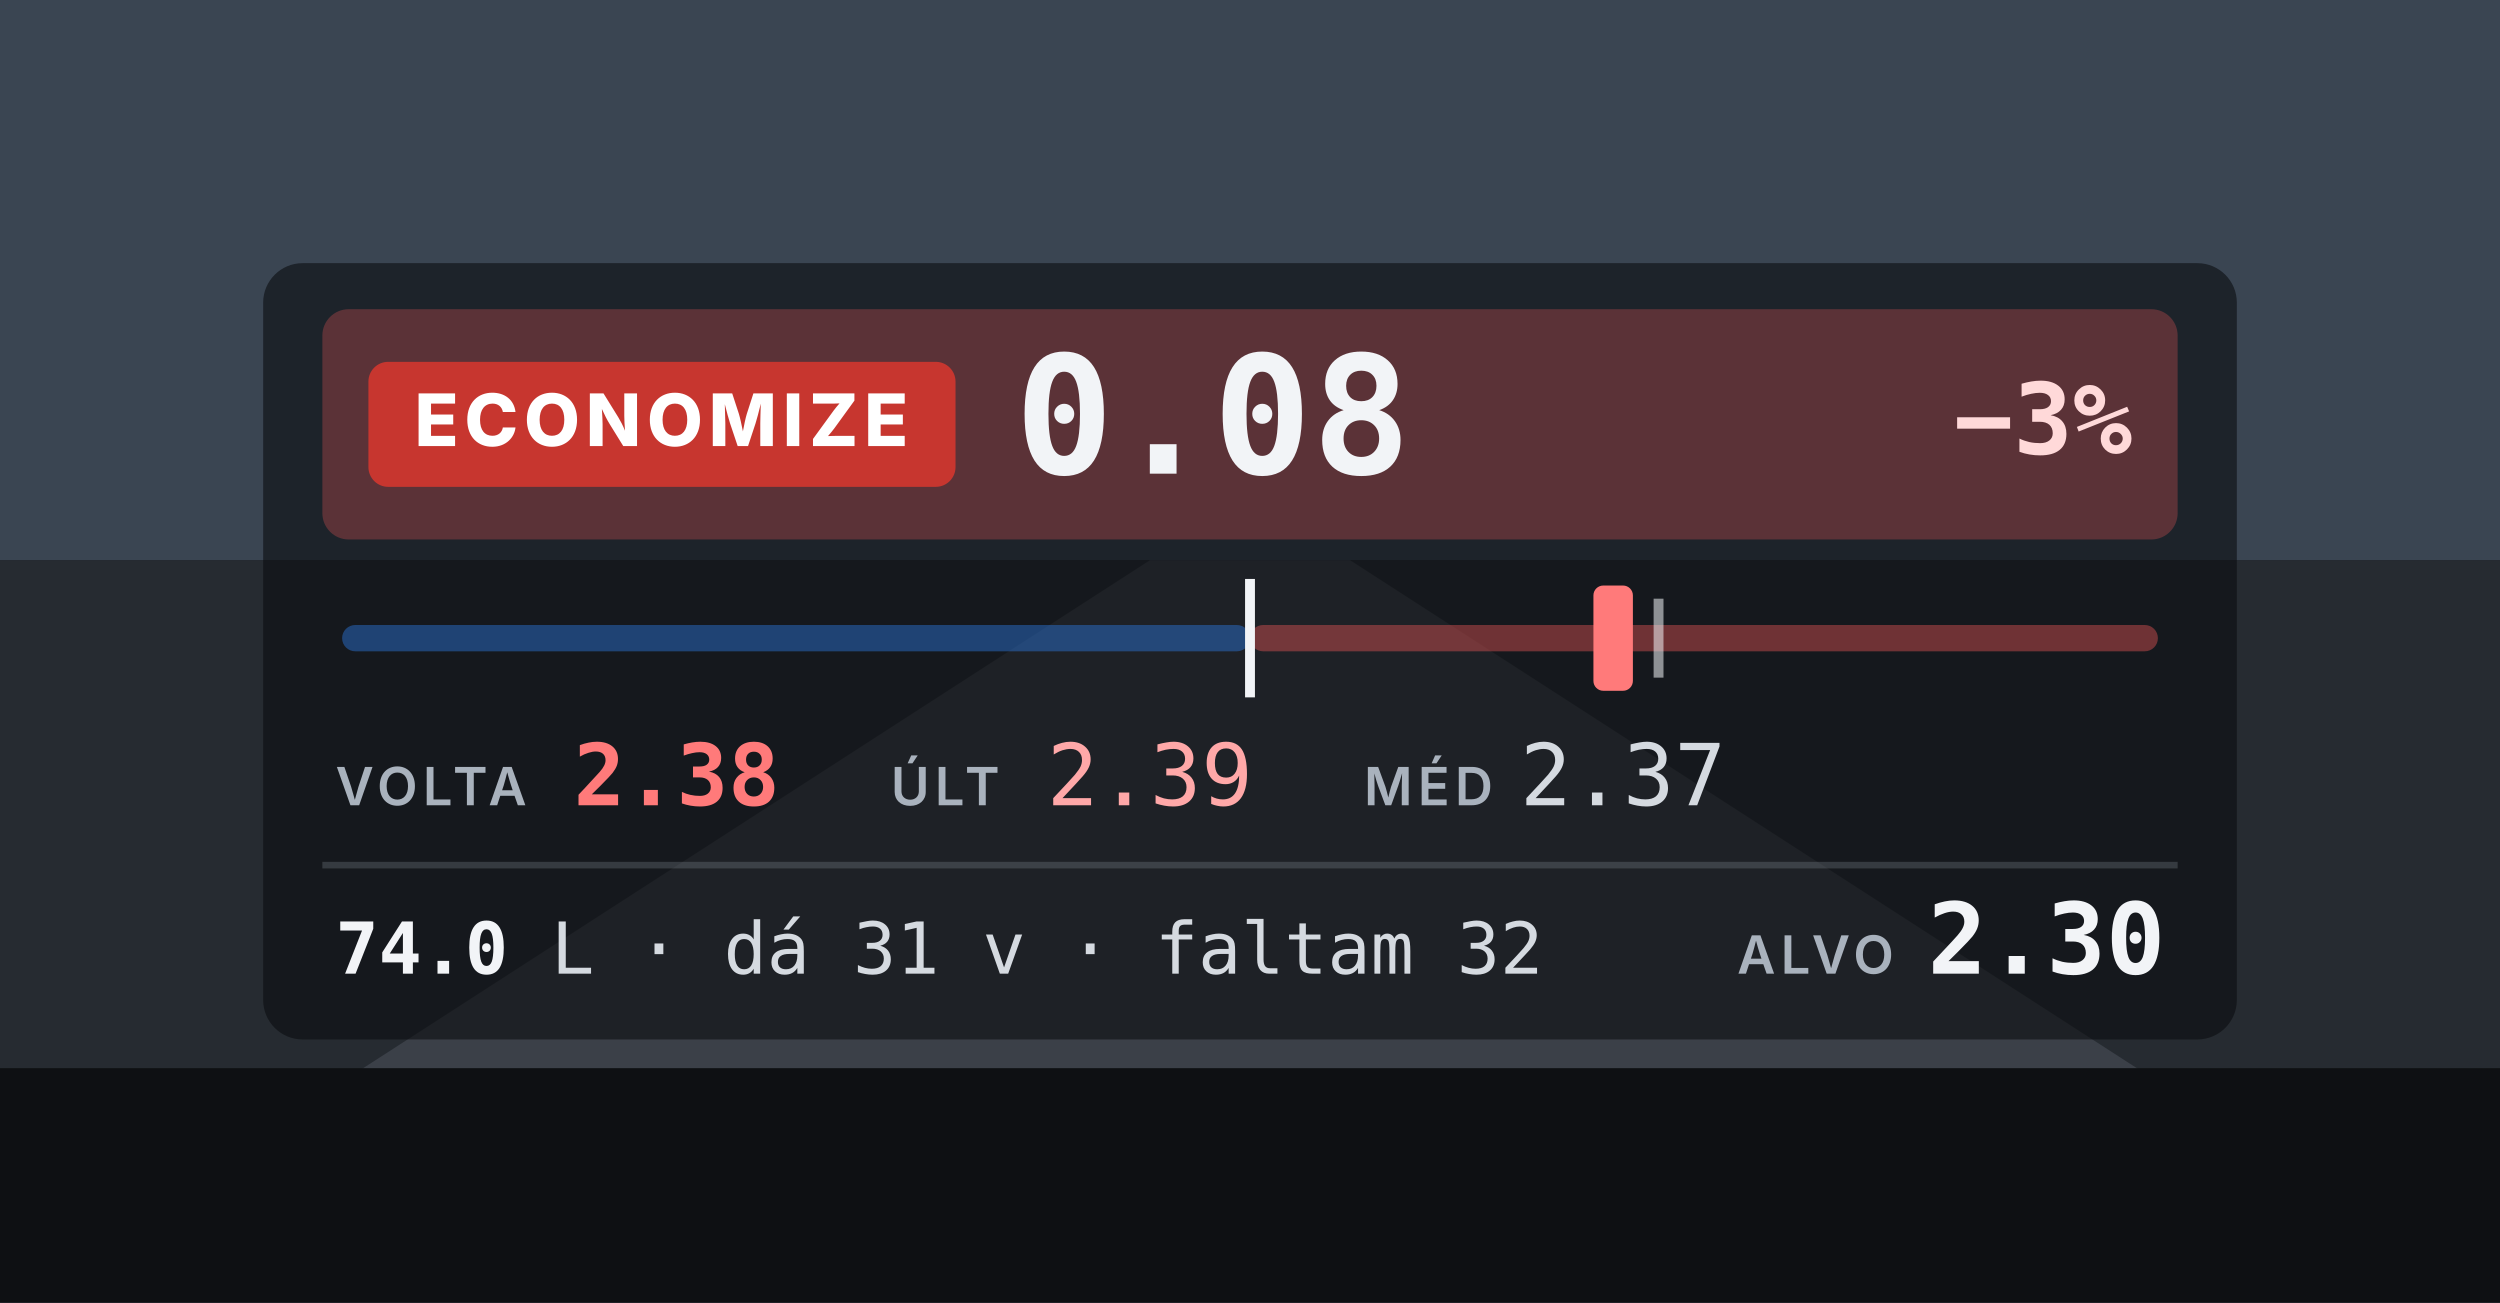
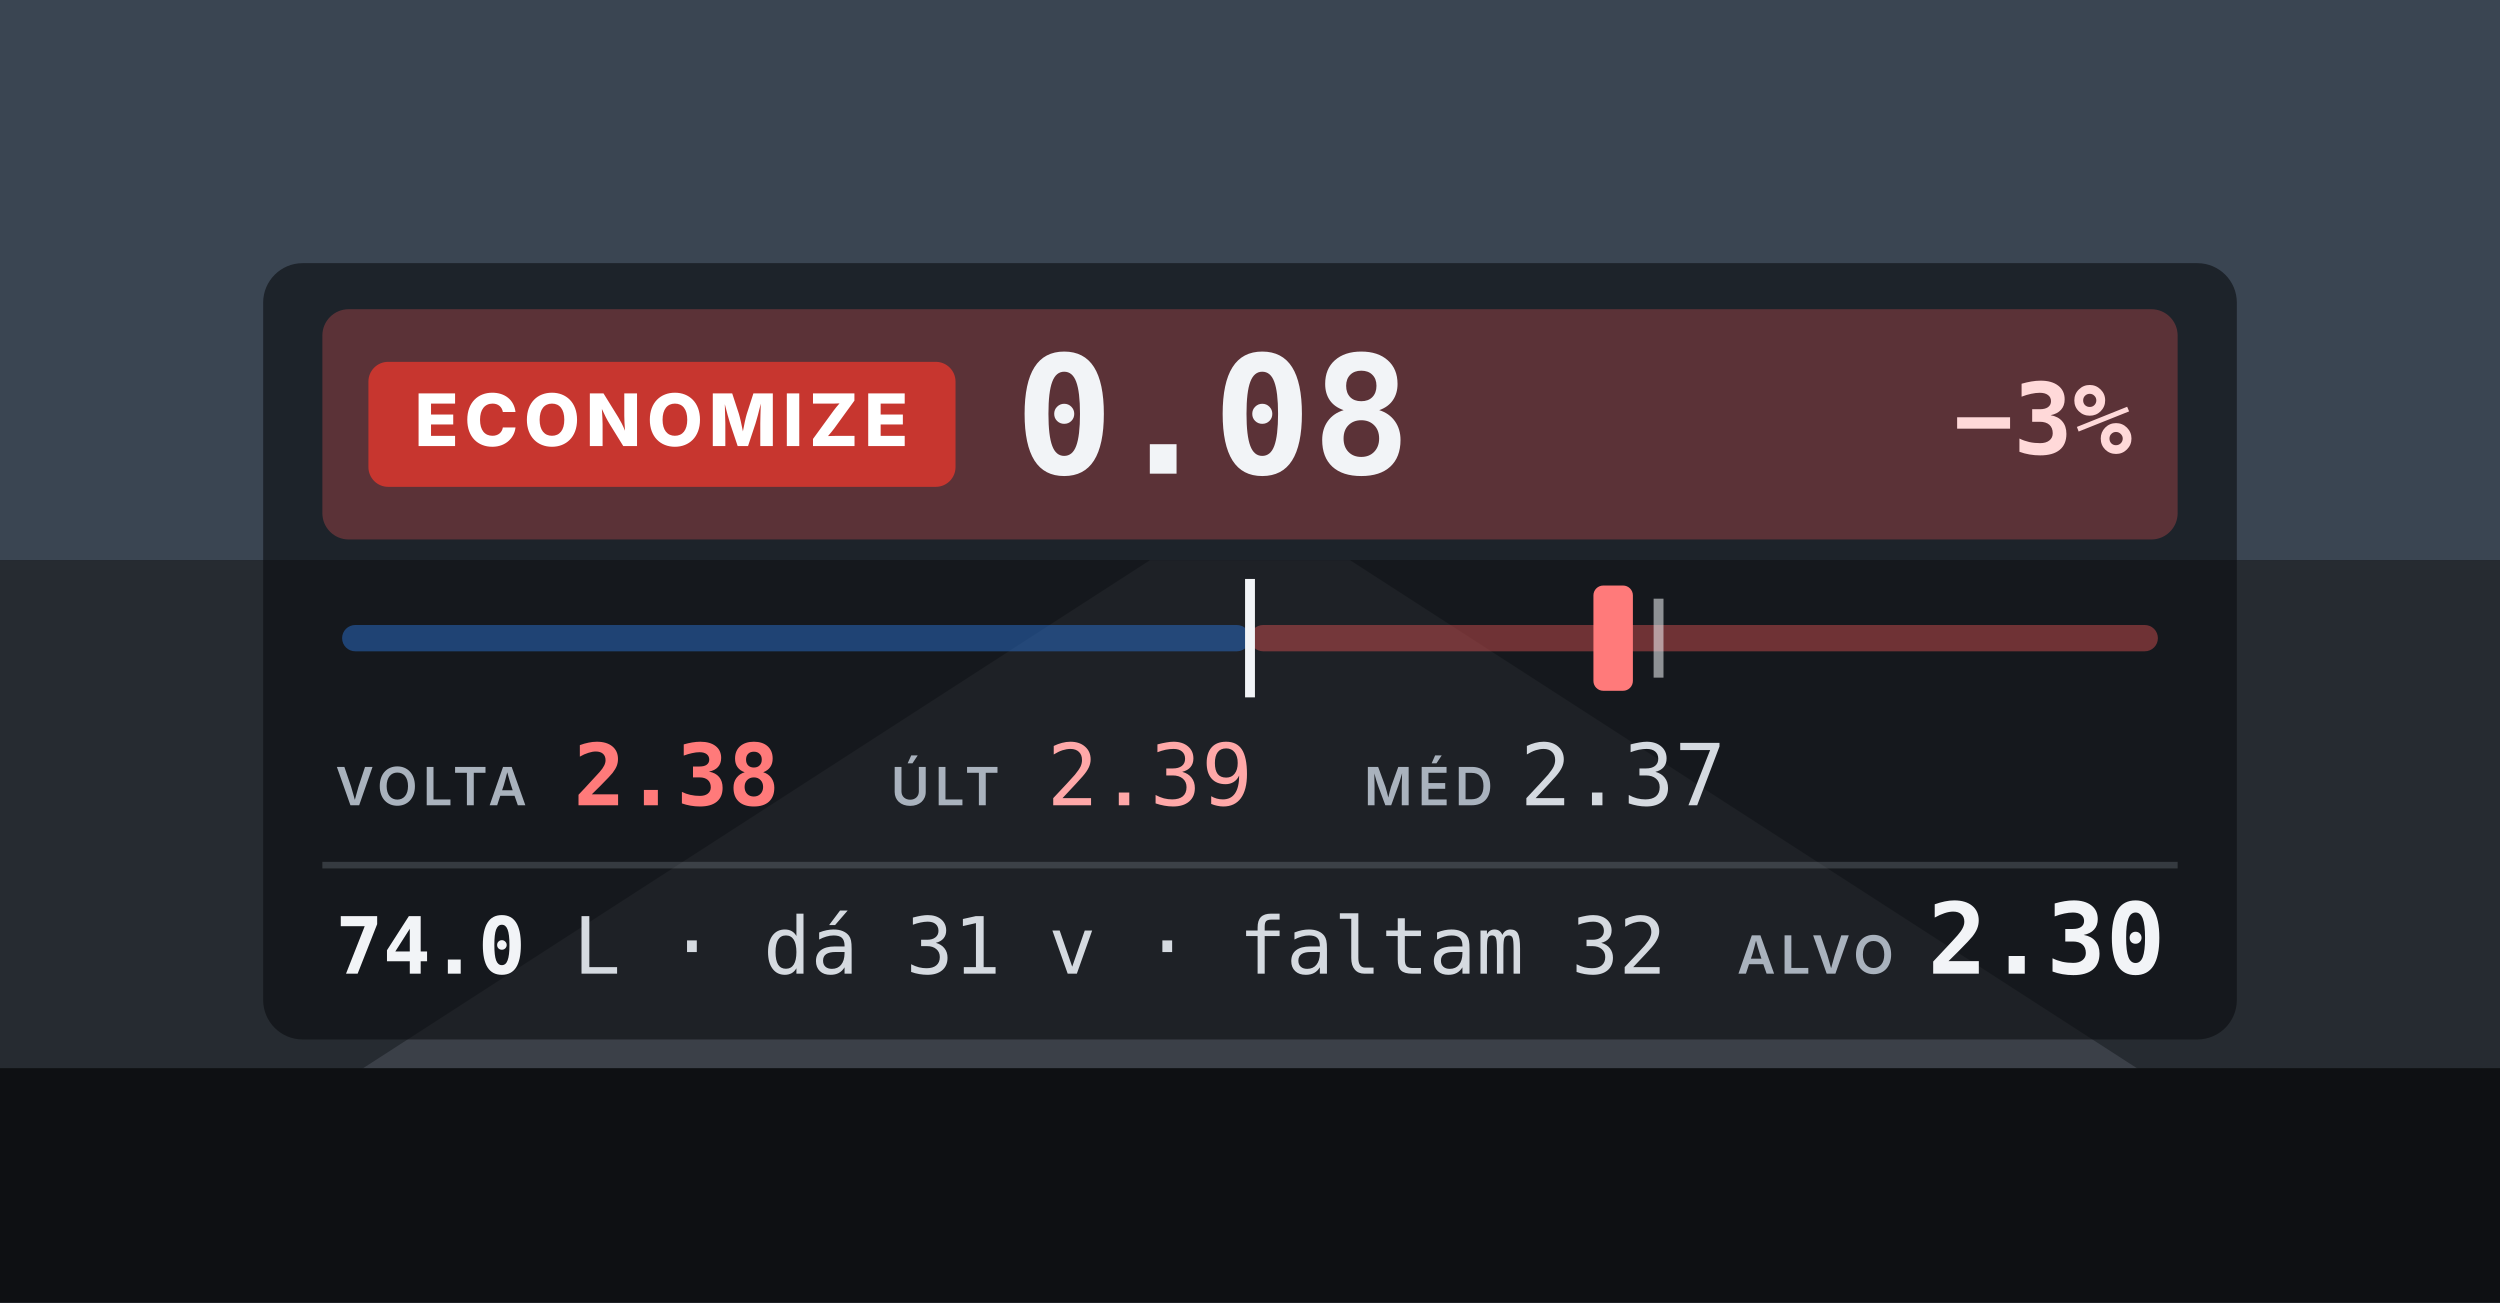
<svg xmlns="http://www.w3.org/2000/svg" width="380" height="198" viewBox="0 0 380 198">
  <rect width="380" height="198" fill="#1C2026" />
  <rect width="380" height="85.14" fill="#3A4552" />
  <rect y="85.14" width="380" height="112.86" fill="#262B31" />
  <polygon points="174.8,85.14 205.2,85.14 380,198 0,198" fill="#3B4048" />
  <rect y="162.36" width="380" height="35.64" fill="#0E1013" />
  <g transform="translate(40 40)">
    <rect x="0" y="0" width="300" height="118" rx="6" fill="#0A0C10" fill-opacity="0.6" />
    <rect x="9" y="7" width="282" height="35" rx="4" fill="#EB5757" fill-opacity="0.302" />
    <rect x="16" y="15" width="89.24" height="19" rx="3" fill="#C7362F" />
    <text x="23" y="27.8" xml:space="preserve" font-family="Inter, system-ui, sans-serif" font-size="11" font-weight="800" letter-spacing="0.88" fill="#FFFFFF">ECONOMIZE</text>
    <text x="114.24" y="32" xml:space="preserve" font-family="'JetBrains Mono', monospace" font-size="25" font-weight="700" fill="#F2F4F7">0.08</text>
    <text x="257" y="29" xml:space="preserve" font-family="'JetBrains Mono', monospace" font-size="15" font-weight="600" fill="#FFD9D9">−3%</text>
    <rect x="12" y="55" width="138" height="4" rx="2" fill="#2F80ED" fill-opacity="0.42" />
    <rect x="150" y="55" width="138" height="4" rx="2" fill="#EB5757" fill-opacity="0.42" />
    <rect x="149.25" y="48" width="1.5" height="18" rx="0" fill="#F2F4F7" />
    <rect x="211.35" y="51" width="1.5" height="12" rx="0" fill="#F2F4F7" fill-opacity="0.549" />
    <rect x="202.2" y="49" width="6" height="16" rx="1.5" fill="#FF7A7A" />
    <text x="11" y="82.4" xml:space="preserve" font-family="Inter, system-ui, sans-serif" font-size="8" font-weight="600" letter-spacing="0.8" fill="#A9B2BD">VOLTA</text>
    <text x="47.2" y="82.4" xml:space="preserve" font-family="'JetBrains Mono', monospace" font-size="13" font-weight="600" fill="#FF7A7A">2.38</text>
    <text x="95.4" y="82.4" xml:space="preserve" font-family="Inter, system-ui, sans-serif" font-size="8" font-weight="600" letter-spacing="0.8" fill="#A9B2BD">ÚLT</text>
    <text x="119.12" y="82.4" xml:space="preserve" font-family="'JetBrains Mono', monospace" font-size="13" font-weight="500" fill="#FFA8A8">2.39</text>
    <text x="167.32" y="82.4" xml:space="preserve" font-family="Inter, system-ui, sans-serif" font-size="8" font-weight="600" letter-spacing="0.8" fill="#A9B2BD">MÉD</text>
    <text x="191.04" y="82.4" xml:space="preserve" font-family="'JetBrains Mono', monospace" font-size="13" font-weight="500" fill="#D5DAE0">2.37</text>
    <rect x="9" y="91" width="282" height="1" rx="0" fill="#A9B2BD" fill-opacity="0.22" />
    <text x="253" y="108" xml:space="preserve" font-family="'JetBrains Mono', monospace" font-size="15" font-weight="700" fill="#F2F4F7">2.30</text>
    <text x="224.04" y="108" xml:space="preserve" font-family="Inter, system-ui, sans-serif" font-size="8" font-weight="600" letter-spacing="0.8" fill="#A9B2BD">ALVO</text>
-     <text x="11" y="108" xml:space="preserve" font-family="'JetBrains Mono', monospace" font-size="10.89" font-weight="600" fill="#F2F4F7">74.0<tspan font-family="'JetBrains Mono', monospace" font-size="10.89" font-weight="400" fill="#D5DAE0"> L · dá 31 v · faltam 32</tspan>
+     <text x="11" y="108" xml:space="preserve" font-family="'JetBrains Mono', monospace" font-size="12" font-weight="600" fill="#F2F4F7">74.0<tspan font-family="'JetBrains Mono', monospace" font-size="12" font-weight="400" fill="#D5DAE0"> L · dá 31 v · faltam 32</tspan>
    </text>
  </g>
</svg>
